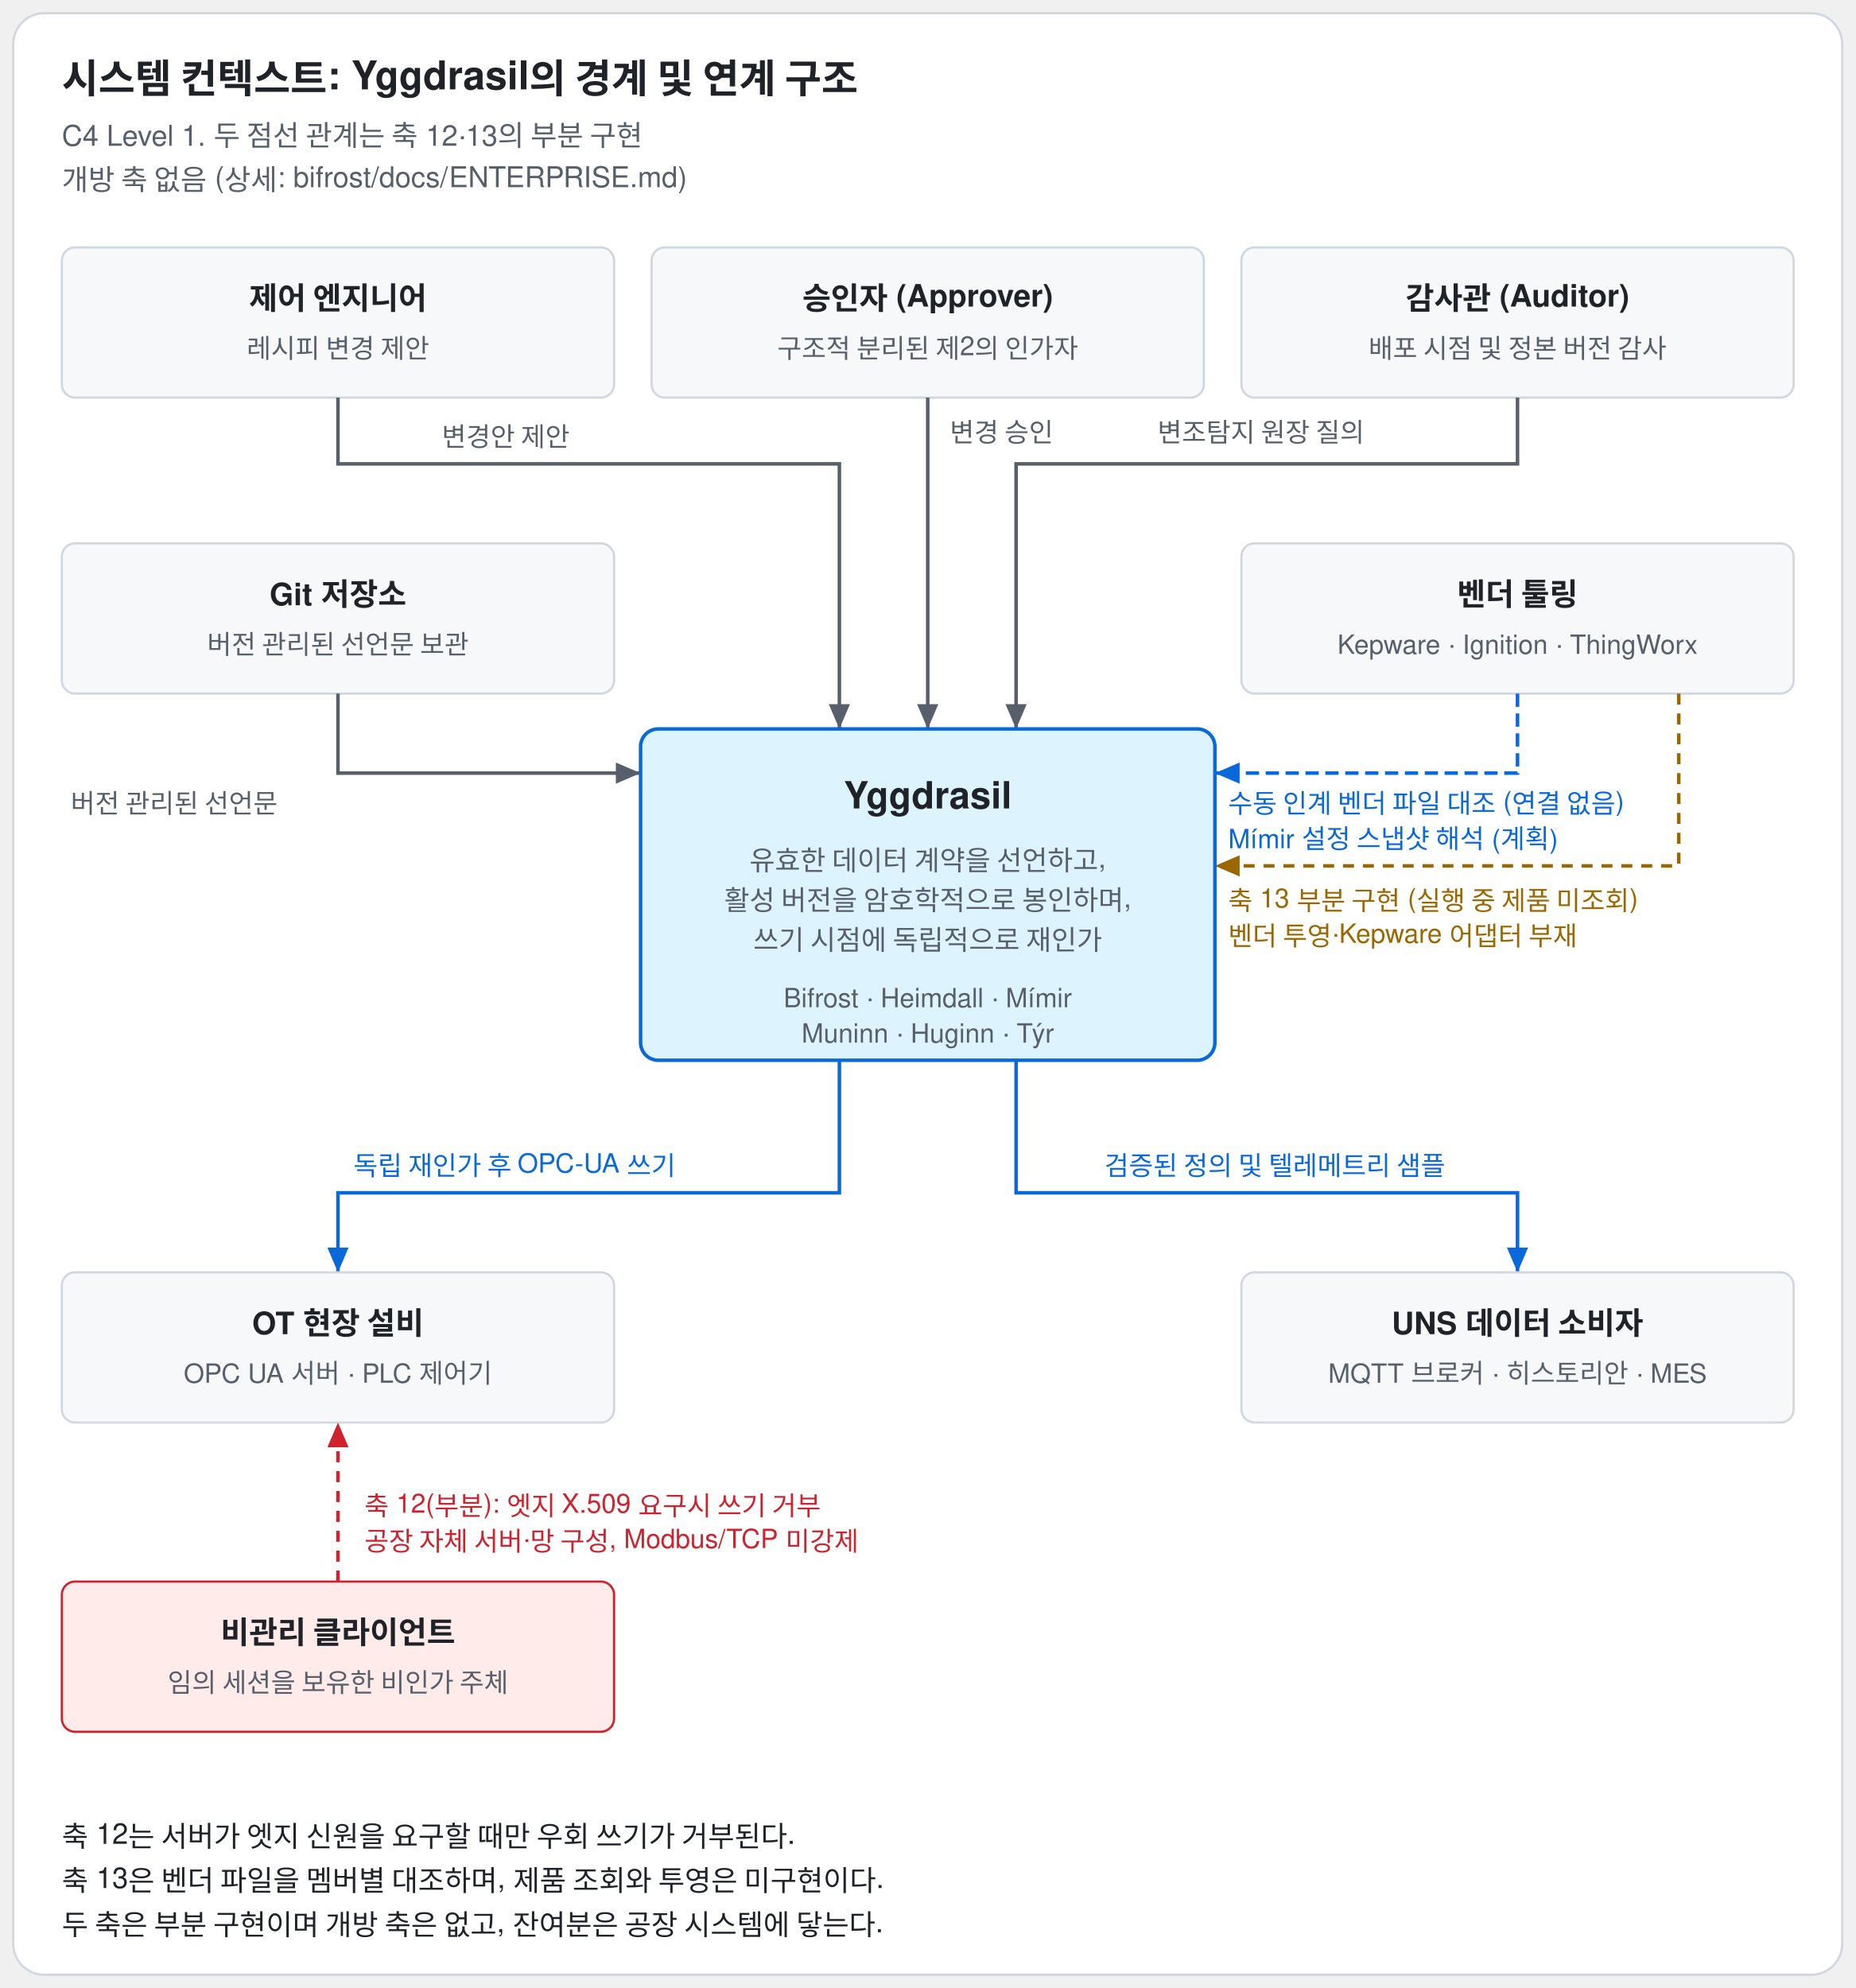
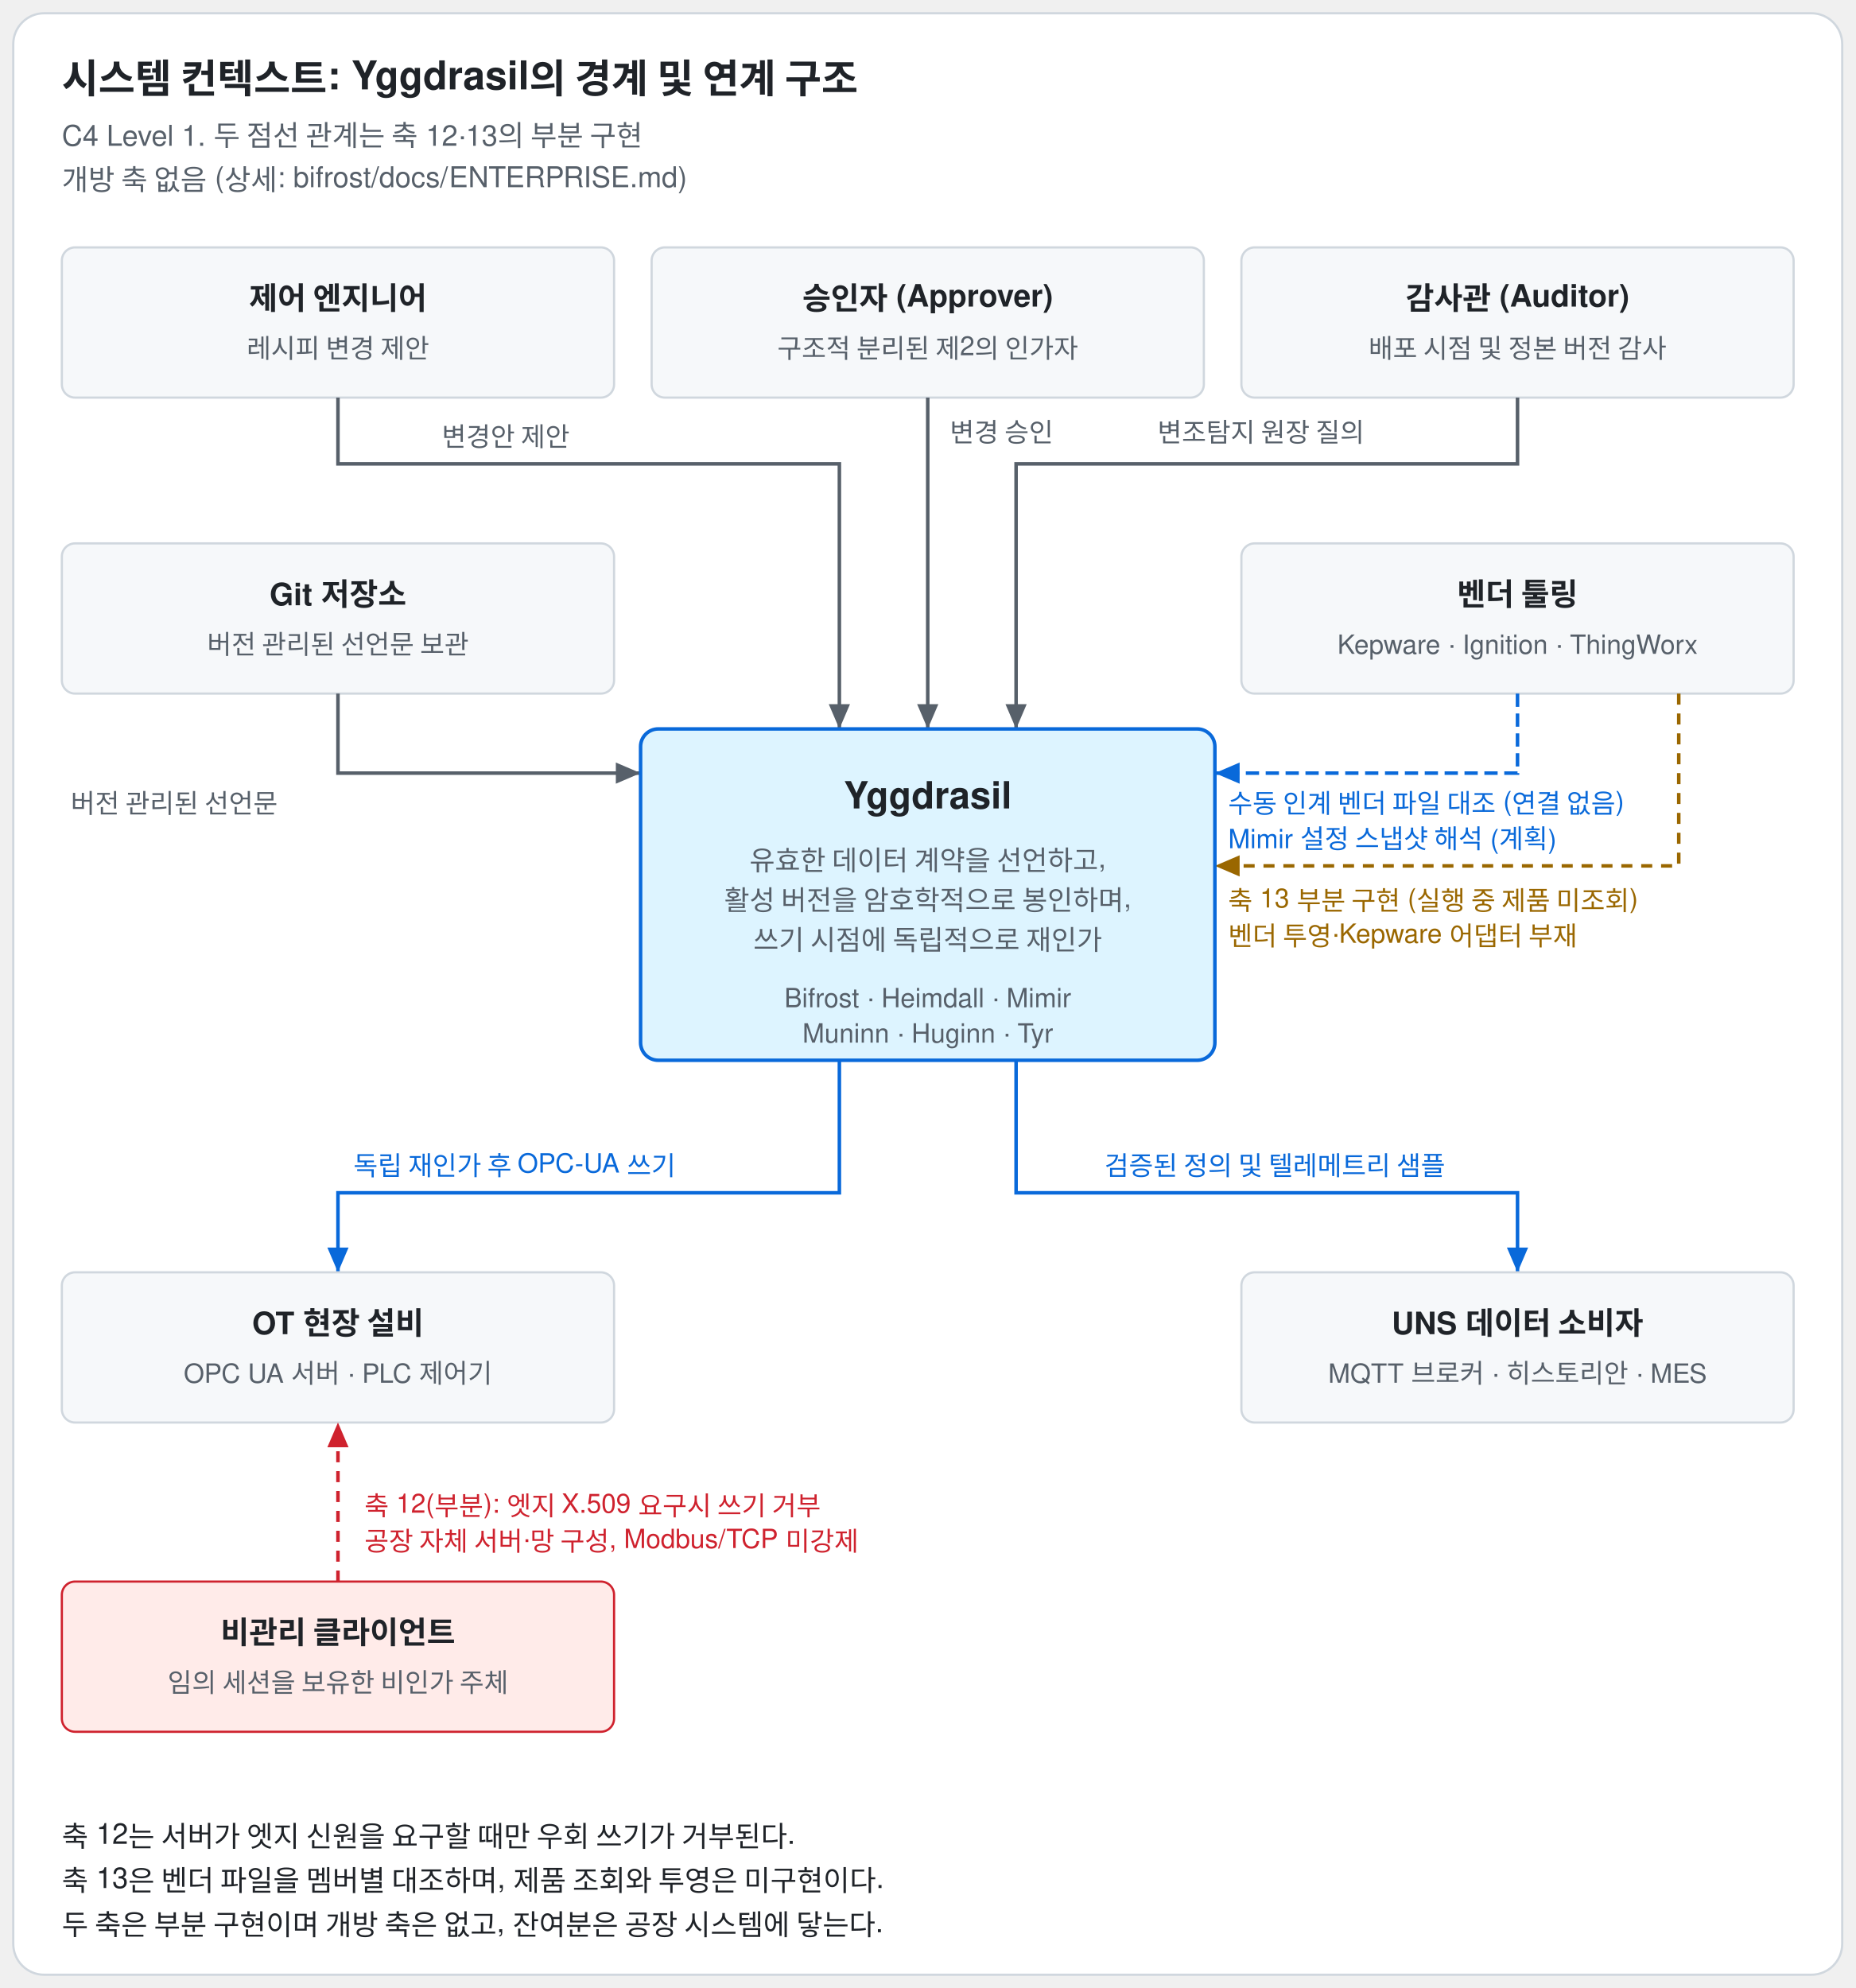
<svg xmlns="http://www.w3.org/2000/svg" width="840" height="900" viewBox="0 0 840 900" font-family="-apple-system,Segoe UI,Helvetica,Arial,sans-serif">
  <defs>
    <marker id="scG" markerWidth="9" markerHeight="9" refX="7" refY="3" orient="auto">
      <path d="M0,0 L7,3 L0,6 Z" fill="#57606a" />
    </marker>
    <marker id="scB" markerWidth="9" markerHeight="9" refX="7" refY="3" orient="auto">
      <path d="M0,0 L7,3 L0,6 Z" fill="#0969da" />
    </marker>
    <marker id="scA" markerWidth="9" markerHeight="9" refX="7" refY="3" orient="auto">
      <path d="M0,0 L7,3 L0,6 Z" fill="#9a6700" />
    </marker>
    <marker id="scR" markerWidth="9" markerHeight="9" refX="7" refY="3" orient="auto">
      <path d="M0,0 L7,3 L0,6 Z" fill="#cf222e" />
    </marker>
  </defs>
  <rect x="6" y="6" width="828" height="888" rx="14" fill="#ffffff" stroke="#d0d7de" />
  <text x="28" y="42" font-size="18" font-weight="600" fill="#1f2328">시스템 컨텍스트: Yggdrasil의 경계 및 연계 구조</text>
  <text x="28" y="66" font-size="13" fill="#57606a">C4 Level 1. 두 점선 관계는 축 12·13의 부분 구현</text>
  <text x="28" y="86" font-size="13" fill="#57606a">개방 축 없음 (상세: bifrost/docs/ENTERPRISE.md)</text>
  <rect x="28" y="112" width="250" height="68" rx="6" fill="#f6f8fa" stroke="#d0d7de" />
  <text x="153" y="140" font-size="14" font-weight="600" fill="#1f2328" text-anchor="middle">제어 엔지니어</text>
  <text x="153" y="162" font-size="12" fill="#57606a" text-anchor="middle">레시피 변경 제안</text>
  <rect x="295" y="112" width="250" height="68" rx="6" fill="#f6f8fa" stroke="#d0d7de" />
  <text x="420" y="140" font-size="14" font-weight="600" fill="#1f2328" text-anchor="middle">승인자 (Approver)</text>
  <text x="420" y="162" font-size="12" fill="#57606a" text-anchor="middle">구조적 분리된 제2의 인가자</text>
  <rect x="562" y="112" width="250" height="68" rx="6" fill="#f6f8fa" stroke="#d0d7de" />
  <text x="687" y="140" font-size="14" font-weight="600" fill="#1f2328" text-anchor="middle">감사관 (Auditor)</text>
  <text x="687" y="162" font-size="12" fill="#57606a" text-anchor="middle">배포 시점 및 정본 버전 감사</text>
  <polyline points="153,180 153,210 380,210 380,330" fill="none" stroke="#57606a" stroke-width="1.6" marker-end="url(#scG)" />
  <text x="200" y="202" font-size="12" fill="#57606a">변경안 제안</text>
  <polyline points="420,180 420,330" fill="none" stroke="#57606a" stroke-width="1.6" marker-end="url(#scG)" />
  <text x="430" y="200" font-size="12" fill="#57606a">변경 승인</text>
  <polyline points="687,180 687,210 460,210 460,330" fill="none" stroke="#57606a" stroke-width="1.6" marker-end="url(#scG)" />
  <text x="524" y="200" font-size="12" fill="#57606a">변조탐지 원장 질의</text>
  <rect x="28" y="246" width="250" height="68" rx="6" fill="#f6f8fa" stroke="#d0d7de" />
  <text x="153" y="274" font-size="14" font-weight="600" fill="#1f2328" text-anchor="middle">Git 저장소</text>
  <text x="153" y="296" font-size="12" fill="#57606a" text-anchor="middle">버전 관리된 선언문 보관</text>
  <rect x="562" y="246" width="250" height="68" rx="6" fill="#f6f8fa" stroke="#d0d7de" />
  <text x="687" y="274" font-size="14" font-weight="600" fill="#1f2328" text-anchor="middle">벤더 툴링</text>
  <text x="687" y="296" font-size="12" fill="#57606a" text-anchor="middle">Kepware · Ignition · ThingWorx</text>
  <polyline points="153,314 153,350 290,350" fill="none" stroke="#57606a" stroke-width="1.6" marker-end="url(#scG)" />
  <text x="32" y="368" font-size="12" fill="#57606a">버전 관리된 선언문</text>
  <polyline points="687,314 687,350 550,350" fill="none" stroke="#0969da" stroke-width="1.6" stroke-dasharray="6 3" marker-end="url(#scB)" />
  <text x="556" y="368" font-size="12" fill="#0969da">수동 인계 벤더 파일 대조 (연결 없음)</text>
-   <text x="556" y="384" font-size="12" fill="#0969da">Mímir 설정 스냅샷 해석 (계획)</text>
+   <text x="556" y="384" font-size="12" fill="#0969da">Mimir 설정 스냅샷 해석 (계획)</text>
  <polyline points="760,314 760,392 550,392" fill="none" stroke="#9a6700" stroke-width="1.6" stroke-dasharray="5 4" marker-end="url(#scA)" />
  <text x="556" y="412" font-size="12" fill="#9a6700">축 13 부분 구현 (실행 중 제품 미조회)</text>
  <text x="556" y="428" font-size="12" fill="#9a6700">벤더 투영·Kepware 어댑터 부재</text>
  <rect x="290" y="330" width="260" height="150" rx="8" fill="#ddf4ff" stroke="#0969da" stroke-width="1.6" />
  <text x="420" y="366" font-size="17" font-weight="600" fill="#1f2328" text-anchor="middle">Yggdrasil</text>
  <text x="420" y="394" font-size="12.5" fill="#57606a" text-anchor="middle">유효한 데이터 계약을 선언하고,</text>
  <text x="420" y="412" font-size="12.5" fill="#57606a" text-anchor="middle">활성 버전을 암호학적으로 봉인하며,</text>
  <text x="420" y="430" font-size="12.5" fill="#57606a" text-anchor="middle">쓰기 시점에 독립적으로 재인가</text>
-   <text x="420" y="456" font-size="12" fill="#57606a" text-anchor="middle">Bifrost · Heimdall · Mímir</text>
-   <text x="420" y="472" font-size="12" fill="#57606a" text-anchor="middle">Muninn · Huginn · Týr</text>
+   <text x="420" y="456" font-size="12" fill="#57606a" text-anchor="middle">Bifrost · Heimdall · Mimir</text>
+   <text x="420" y="472" font-size="12" fill="#57606a" text-anchor="middle">Muninn · Huginn · Tyr</text>
  <polyline points="380,480 380,540 153,540 153,576" fill="none" stroke="#0969da" stroke-width="1.6" marker-end="url(#scB)" />
  <text x="160" y="532" font-size="12" fill="#0969da">독립 재인가 후 OPC-UA 쓰기</text>
  <polyline points="460,480 460,540 687,540 687,576" fill="none" stroke="#0969da" stroke-width="1.6" marker-end="url(#scB)" />
  <text x="500" y="532" font-size="12" fill="#0969da">검증된 정의 및 텔레메트리 샘플</text>
  <rect x="28" y="576" width="250" height="68" rx="6" fill="#f6f8fa" stroke="#d0d7de" />
  <text x="153" y="604" font-size="14" font-weight="600" fill="#1f2328" text-anchor="middle">OT 현장 설비</text>
  <text x="153" y="626" font-size="12" fill="#57606a" text-anchor="middle">OPC UA 서버 · PLC 제어기</text>
  <rect x="562" y="576" width="250" height="68" rx="6" fill="#f6f8fa" stroke="#d0d7de" />
  <text x="687" y="604" font-size="14" font-weight="600" fill="#1f2328" text-anchor="middle">UNS 데이터 소비자</text>
  <text x="687" y="626" font-size="12" fill="#57606a" text-anchor="middle">MQTT 브로커 · 히스토리안 · MES</text>
  <rect x="28" y="716" width="250" height="68" rx="6" fill="#ffebe9" stroke="#cf222e" />
  <text x="153" y="744" font-size="14" font-weight="600" fill="#1f2328" text-anchor="middle">비관리 클라이언트</text>
  <text x="153" y="766" font-size="12" fill="#57606a" text-anchor="middle">임의 세션을 보유한 비인가 주체</text>
  <polyline points="153,716 153,644" fill="none" stroke="#cf222e" stroke-width="1.6" stroke-dasharray="5 4" marker-end="url(#scR)" />
  <text x="165" y="686" font-size="12" fill="#cf222e">축 12(부분): 엣지 X.509 요구시 쓰기 거부</text>
  <text x="165" y="702" font-size="12" fill="#cf222e">공장 자체 서버·망 구성, Modbus/TCP 미강제</text>
  <text x="28" y="836" font-size="13" fill="#1f2328">축 12는 서버가 엣지 신원을 요구할 때만 우회 쓰기가 거부된다.</text>
  <text x="28" y="856" font-size="13" fill="#1f2328">축 13은 벤더 파일을 멤버별 대조하며, 제품 조회와 투영은 미구현이다.</text>
  <text x="28" y="876" font-size="13" fill="#1f2328">두 축은 부분 구현이며 개방 축은 없고, 잔여분은 공장 시스템에 닿는다.</text>
</svg>
